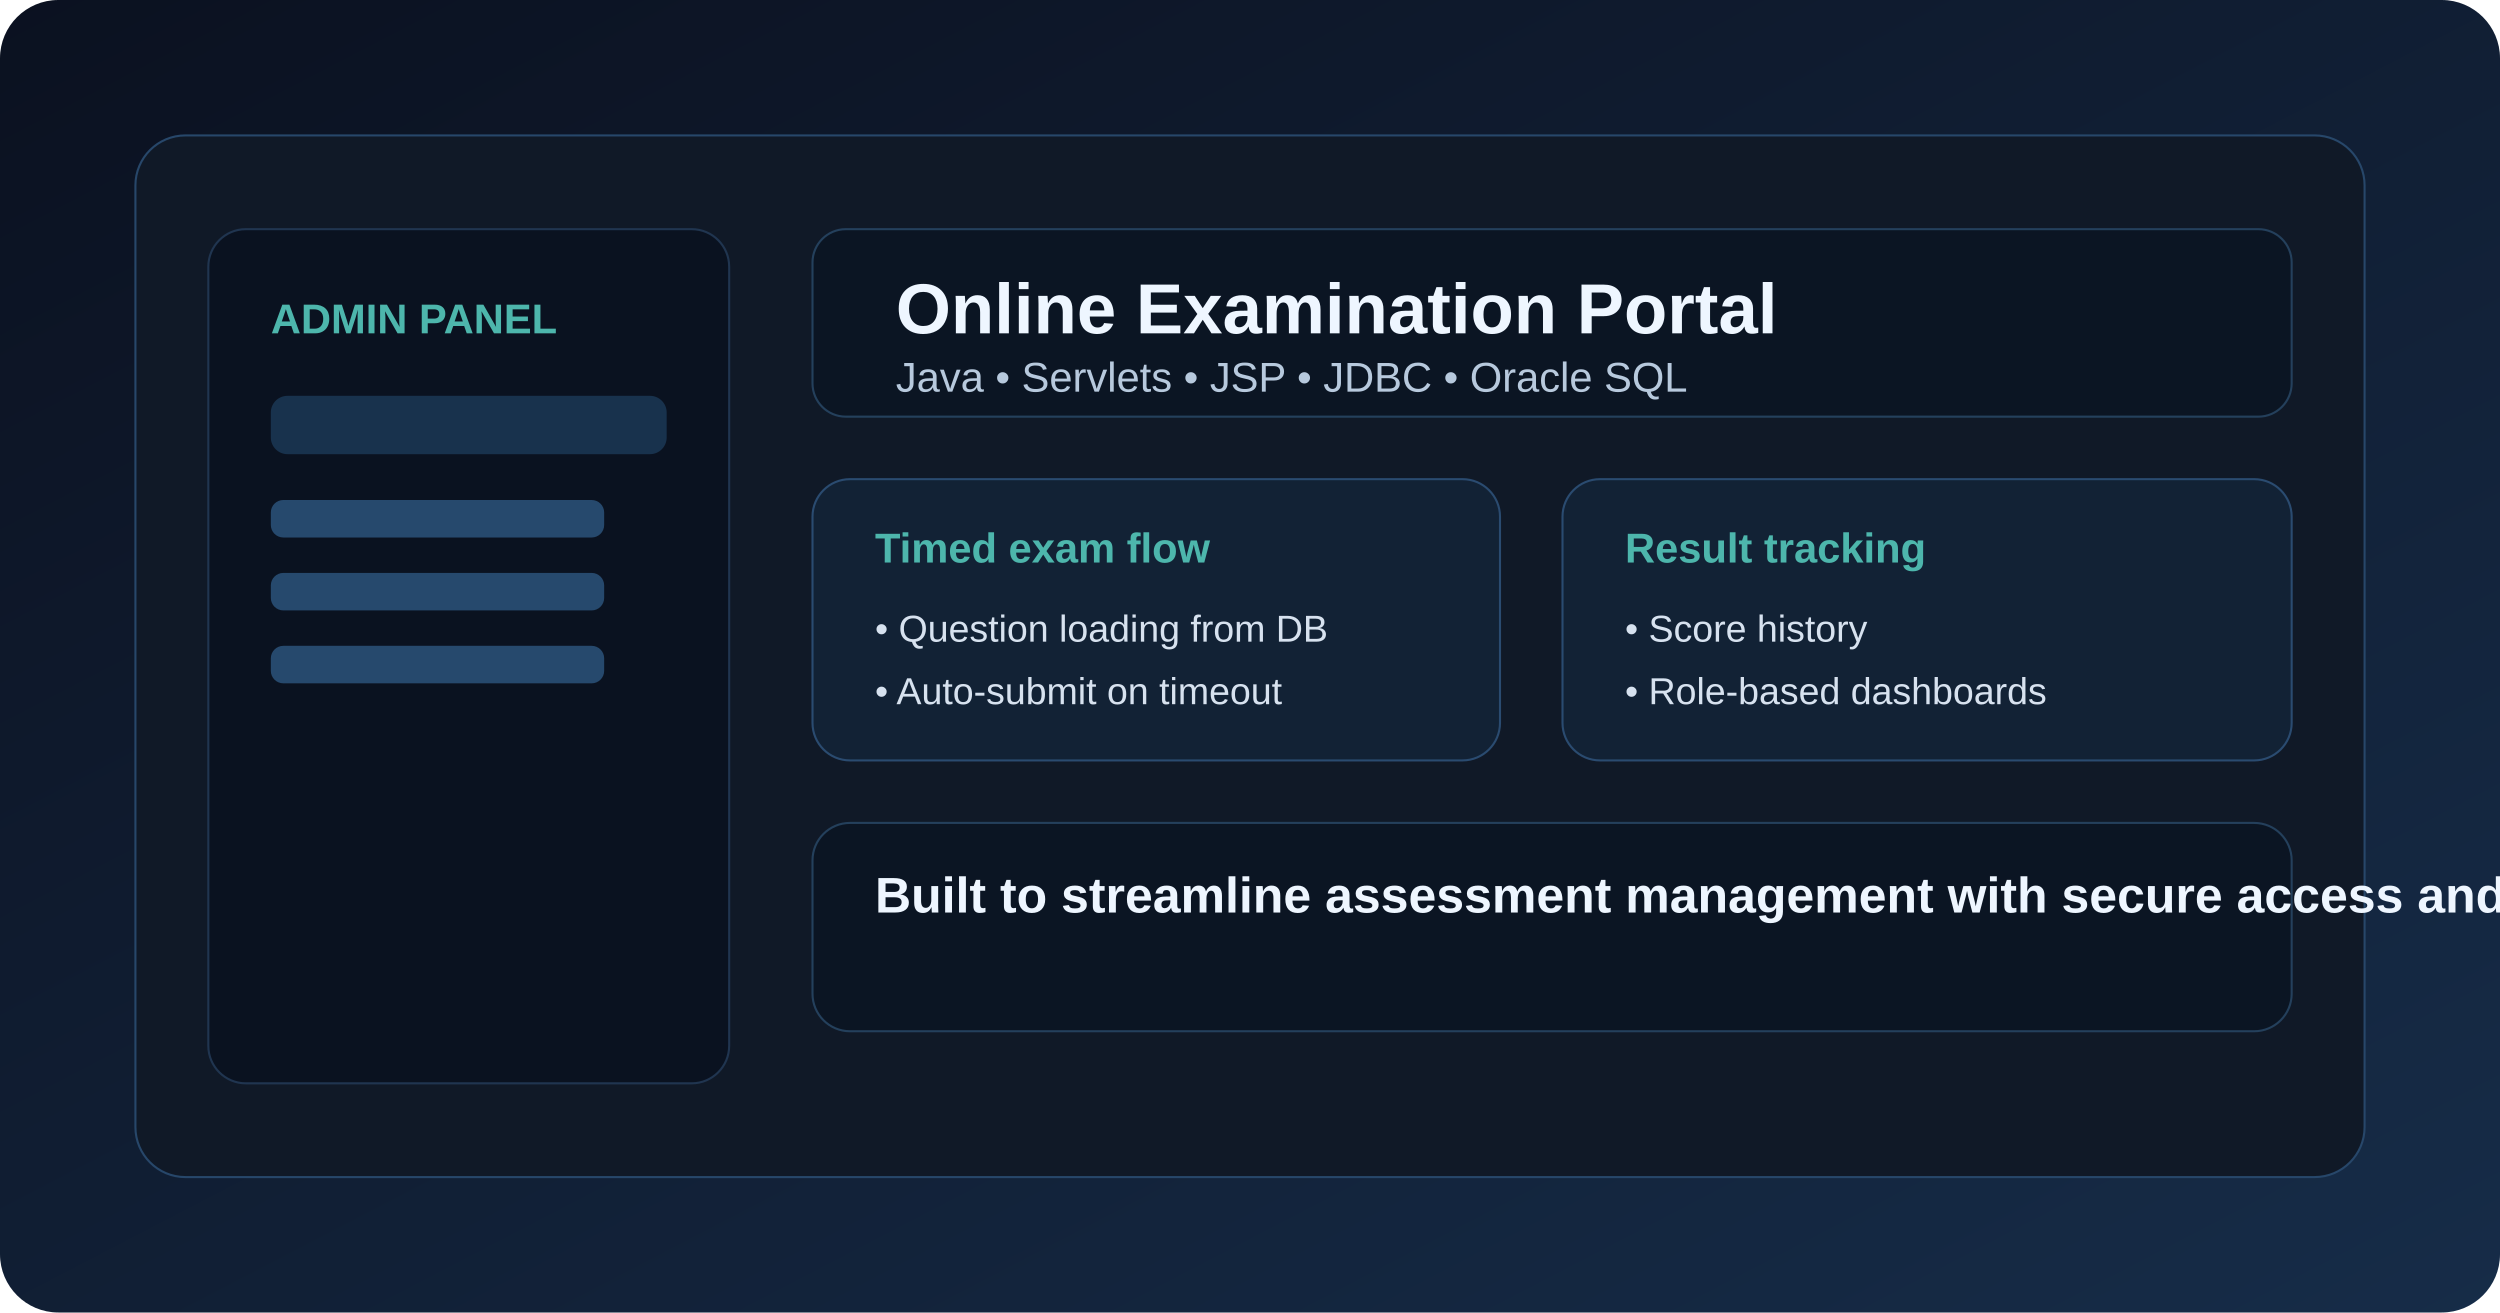
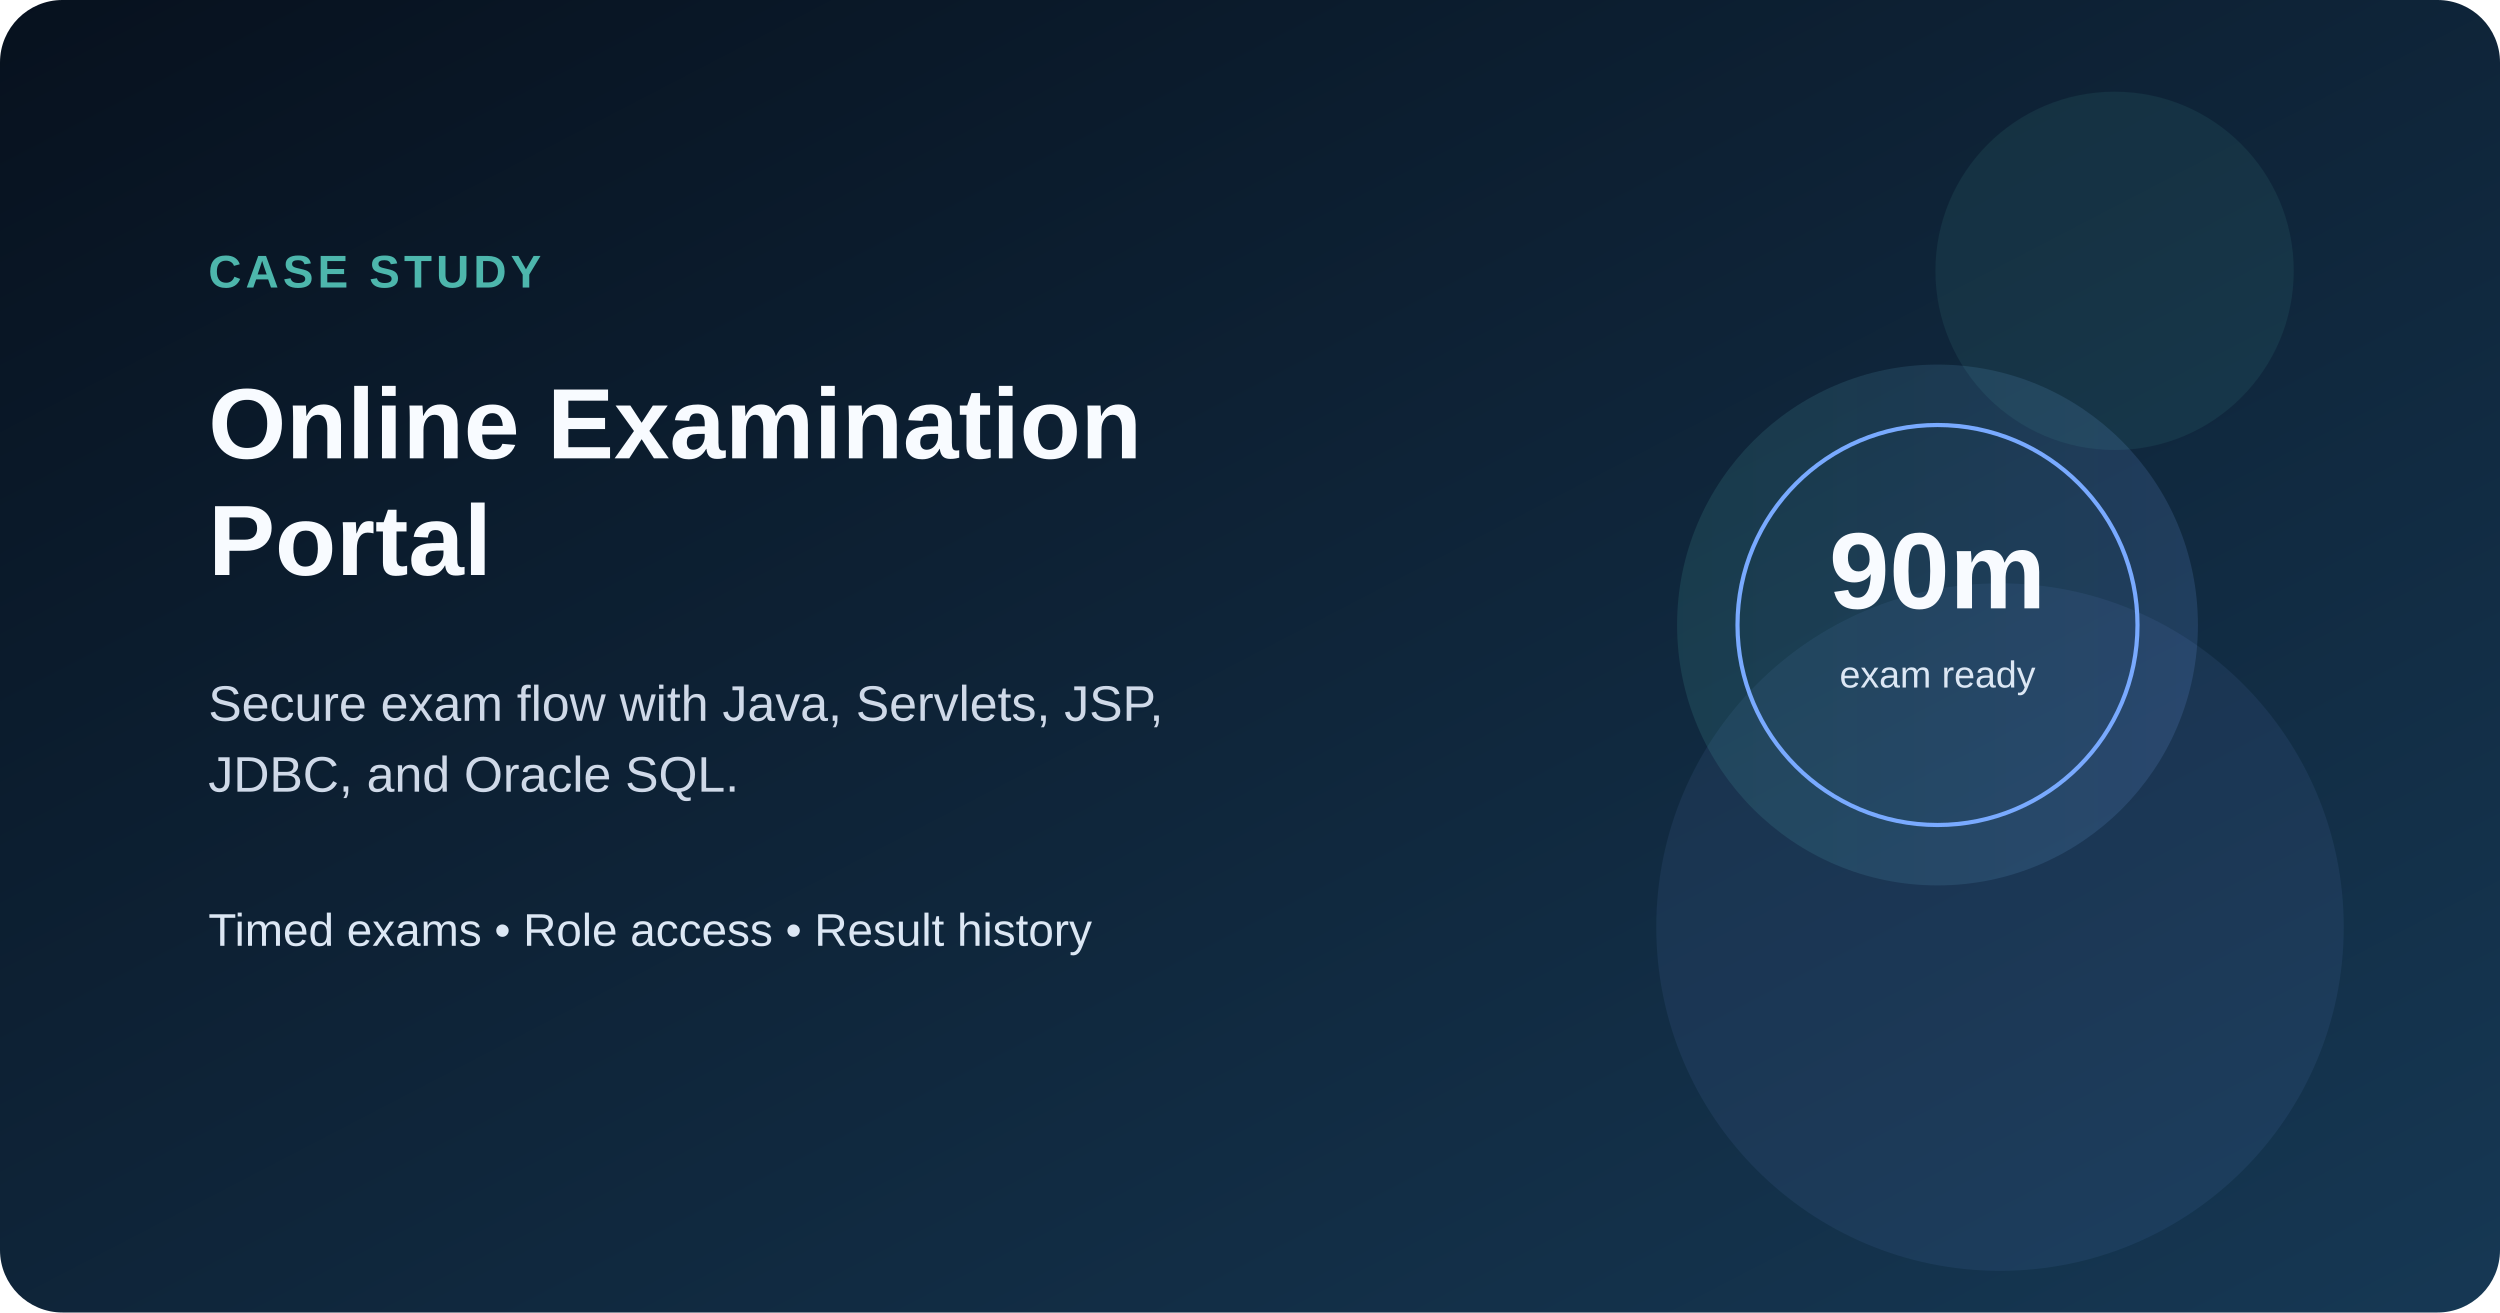
- <svg xmlns="http://www.w3.org/2000/svg" width="1200" height="630" viewBox="0 0 1200 630" role="img" aria-labelledby="title desc">
+ <svg xmlns="http://www.w3.org/2000/svg" width="1200" height="630" viewBox="0 0 1200 630" preserveAspectRatio="xMidYMid meet" role="img" aria-labelledby="title desc">
  <defs>
    <linearGradient id="bg" x1="0" x2="1" y1="0" y2="1">
-       <stop offset="0%" stop-color="#0b1120" />
-       <stop offset="100%" stop-color="#162c48" />
+       <stop offset="0%" stop-color="#07111e" />
+       <stop offset="100%" stop-color="#163854" />
+     </linearGradient>
+     <linearGradient id="accent" x1="0" x2="1" y1="0" y2="0">
+       <stop offset="0%" stop-color="#4db6ac" />
+       <stop offset="100%" stop-color="#7aa9ff" />
    </linearGradient>
  </defs>
-   <rect width="1200" height="630" rx="28" fill="url(#bg)" />
-   <rect x="65" y="65" width="1070" height="500" rx="24" fill="#101927" stroke="#27476a" />
-   <rect x="100" y="110" width="250" height="410" rx="18" fill="#0a1220" stroke="#203550" />
-   <text x="130" y="160" fill="#4db6ac" font-family="Segoe UI, Arial, sans-serif" font-size="20" font-weight="700">ADMIN PANEL</text>
-   <rect x="130" y="190" width="190" height="28" rx="8" fill="#18324d" />
-   <rect x="130" y="240" width="160" height="18" rx="6" fill="#26496d" />
-   <rect x="130" y="275" width="160" height="18" rx="6" fill="#26496d" />
-   <rect x="130" y="310" width="160" height="18" rx="6" fill="#26496d" />
-   <rect x="390" y="110" width="710" height="90" rx="16" fill="#0b1523" stroke="#24405c" />
-   <text x="430" y="160" fill="#eef6ff" font-family="Segoe UI, Arial, sans-serif" font-size="34" font-weight="800">Online Examination Portal</text>
-   <text x="430" y="188" fill="#b7c9dd" font-family="Segoe UI, Arial, sans-serif" font-size="20">Java • Servlets • JSP • JDBC • Oracle SQL</text>
-   <rect x="390" y="230" width="330" height="135" rx="18" fill="#122235" stroke="#2a4b70" />
-   <text x="420" y="270" fill="#4db6ac" font-family="Segoe UI, Arial, sans-serif" font-size="20" font-weight="700">Timed exam flow</text>
-   <text x="420" y="308" fill="#d7e2ef" font-family="Segoe UI, Arial, sans-serif" font-size="18">• Question loading from DB</text>
-   <text x="420" y="338" fill="#d7e2ef" font-family="Segoe UI, Arial, sans-serif" font-size="18">• Auto-submit on timeout</text>
-   <rect x="750" y="230" width="350" height="135" rx="18" fill="#122235" stroke="#2a4b70" />
-   <text x="780" y="270" fill="#4db6ac" font-family="Segoe UI, Arial, sans-serif" font-size="20" font-weight="700">Result tracking</text>
-   <text x="780" y="308" fill="#d7e2ef" font-family="Segoe UI, Arial, sans-serif" font-size="18">• Score history</text>
-   <text x="780" y="338" fill="#d7e2ef" font-family="Segoe UI, Arial, sans-serif" font-size="18">• Role-based dashboards</text>
-   <rect x="390" y="395" width="710" height="100" rx="18" fill="#0b1523" stroke="#24405c" />
-   <text x="420" y="438" fill="#eef6ff" font-family="Segoe UI, Arial, sans-serif" font-size="24" font-weight="700">Built to streamline assessment management with secure access and dependable backend logic.</text>
+   <rect width="1200" height="630" rx="30" fill="url(#bg)" />
+   <circle cx="1015" cy="130" r="86" fill="#4db6ac" opacity="0.10" />
+   <circle cx="960" cy="445" r="165" fill="#7aa9ff" opacity="0.08" />
+   <text x="100" y="138" fill="#4db6ac" font-family="Segoe UI, Arial, sans-serif" font-size="22" font-weight="700" letter-spacing="2">CASE STUDY</text>
+   <text x="100" y="220" fill="#f8fbff" font-family="Segoe UI, Arial, sans-serif" font-size="48" font-weight="800">Online Examination</text>
+   <text x="100" y="276" fill="#f8fbff" font-family="Segoe UI, Arial, sans-serif" font-size="48" font-weight="800">Portal</text>
+   <text x="100" y="346" fill="#cfd9e8" font-family="Segoe UI, Arial, sans-serif" font-size="24">
+     <tspan x="100" dy="0">Secure exam flow with Java, Servlets, JSP,</tspan>
+     <tspan x="100" dy="34">JDBC, and Oracle SQL.</tspan>
+   </text>
+   <text x="100" y="454" fill="#dce7f4" font-family="Segoe UI, Arial, sans-serif" font-size="22">Timed exams • Role access • Result history</text>
+   <circle cx="930" cy="300" r="125" fill="url(#accent)" opacity="0.15" />
+   <circle cx="930" cy="300" r="96" fill="none" stroke="#79aaff" stroke-width="2" />
+   <text x="930" y="292" text-anchor="middle" fill="#f8fbff" font-family="Segoe UI, Arial, sans-serif" font-size="52" font-weight="800">90m</text>
+   <text x="930" y="330" text-anchor="middle" fill="#dce7f4" font-family="Segoe UI, Arial, sans-serif" font-size="18">exam ready</text>
</svg>
